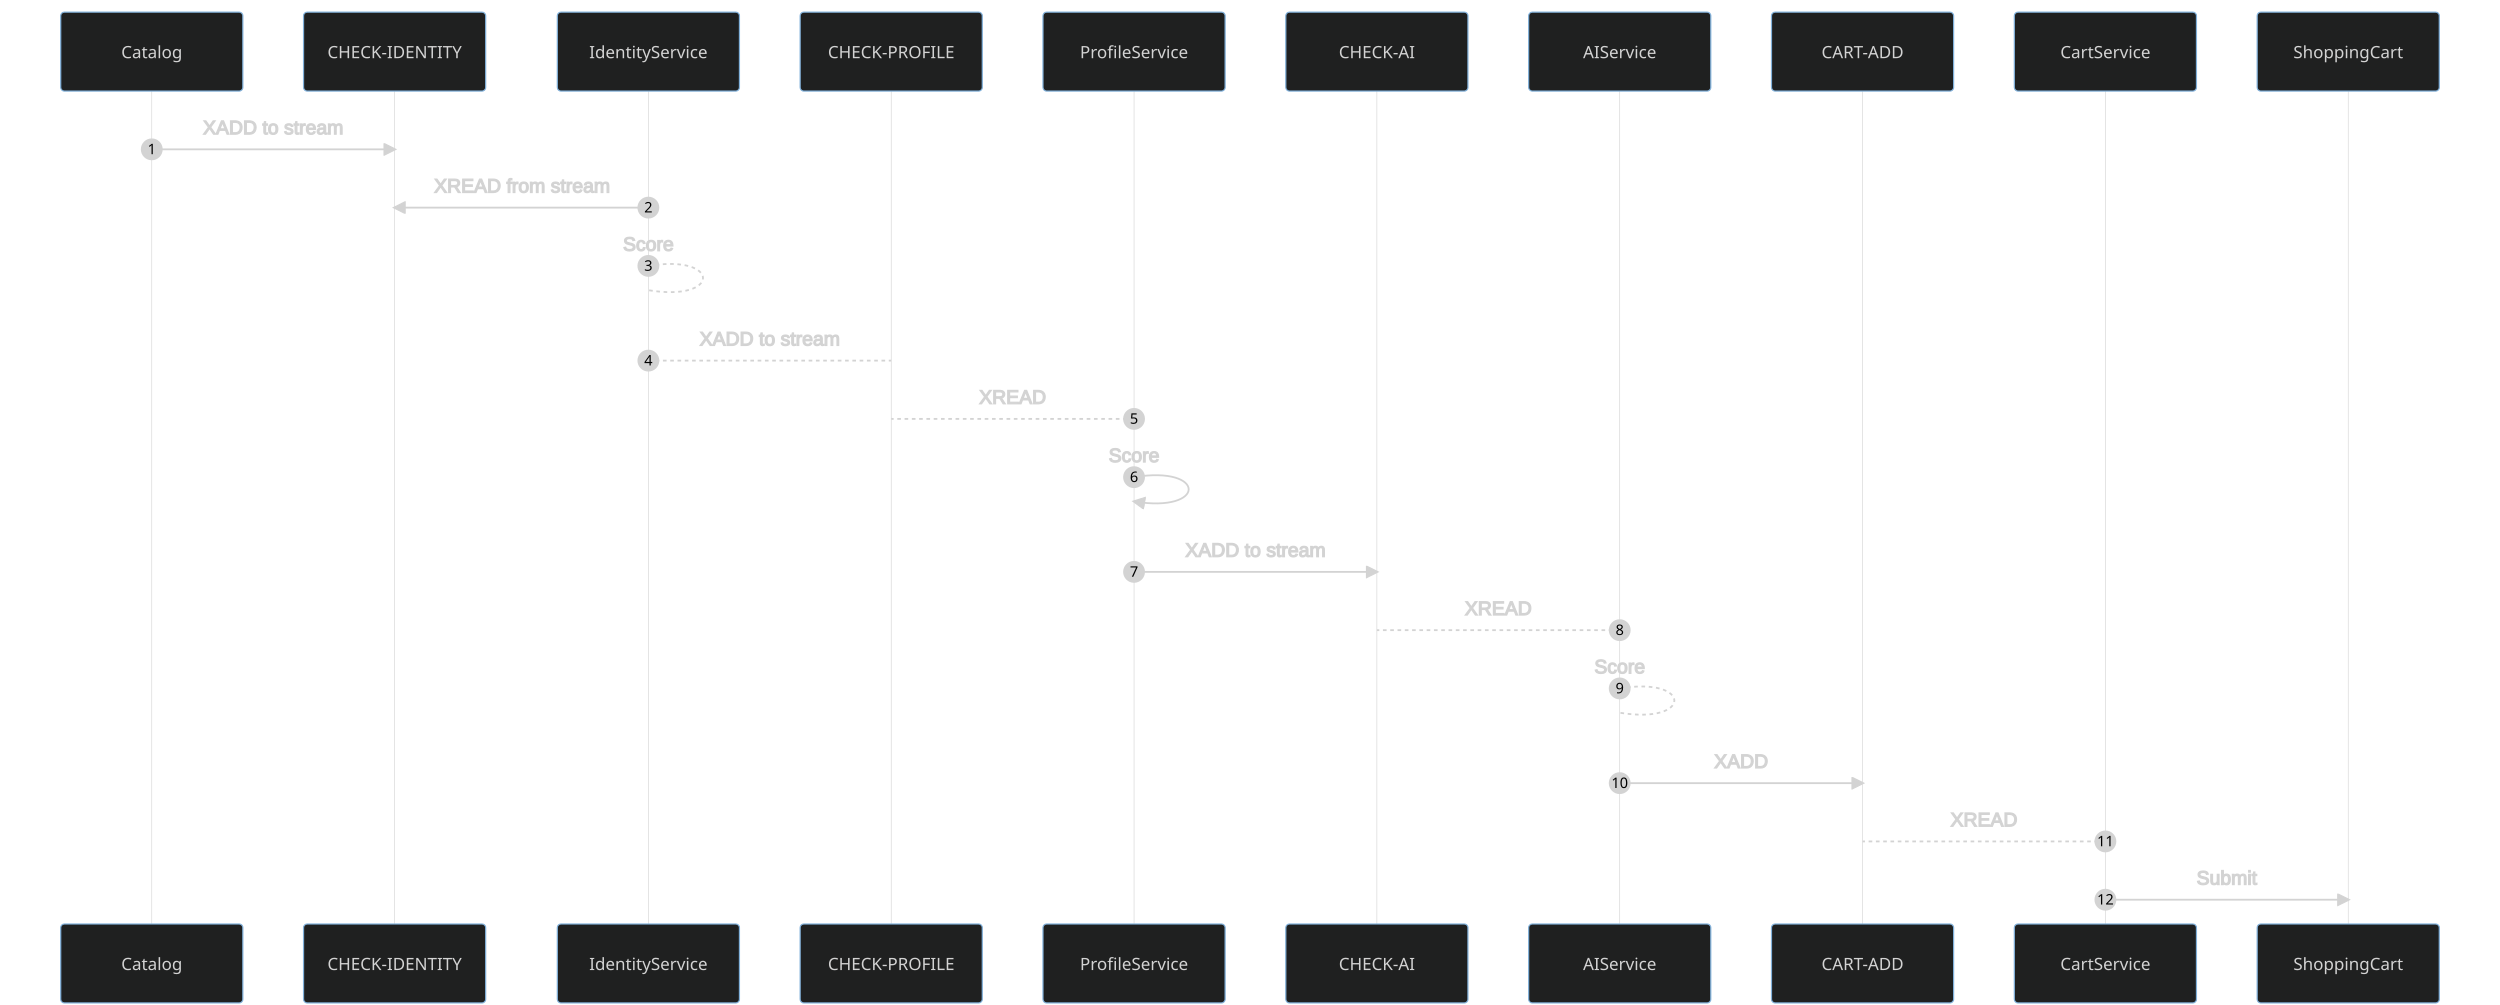
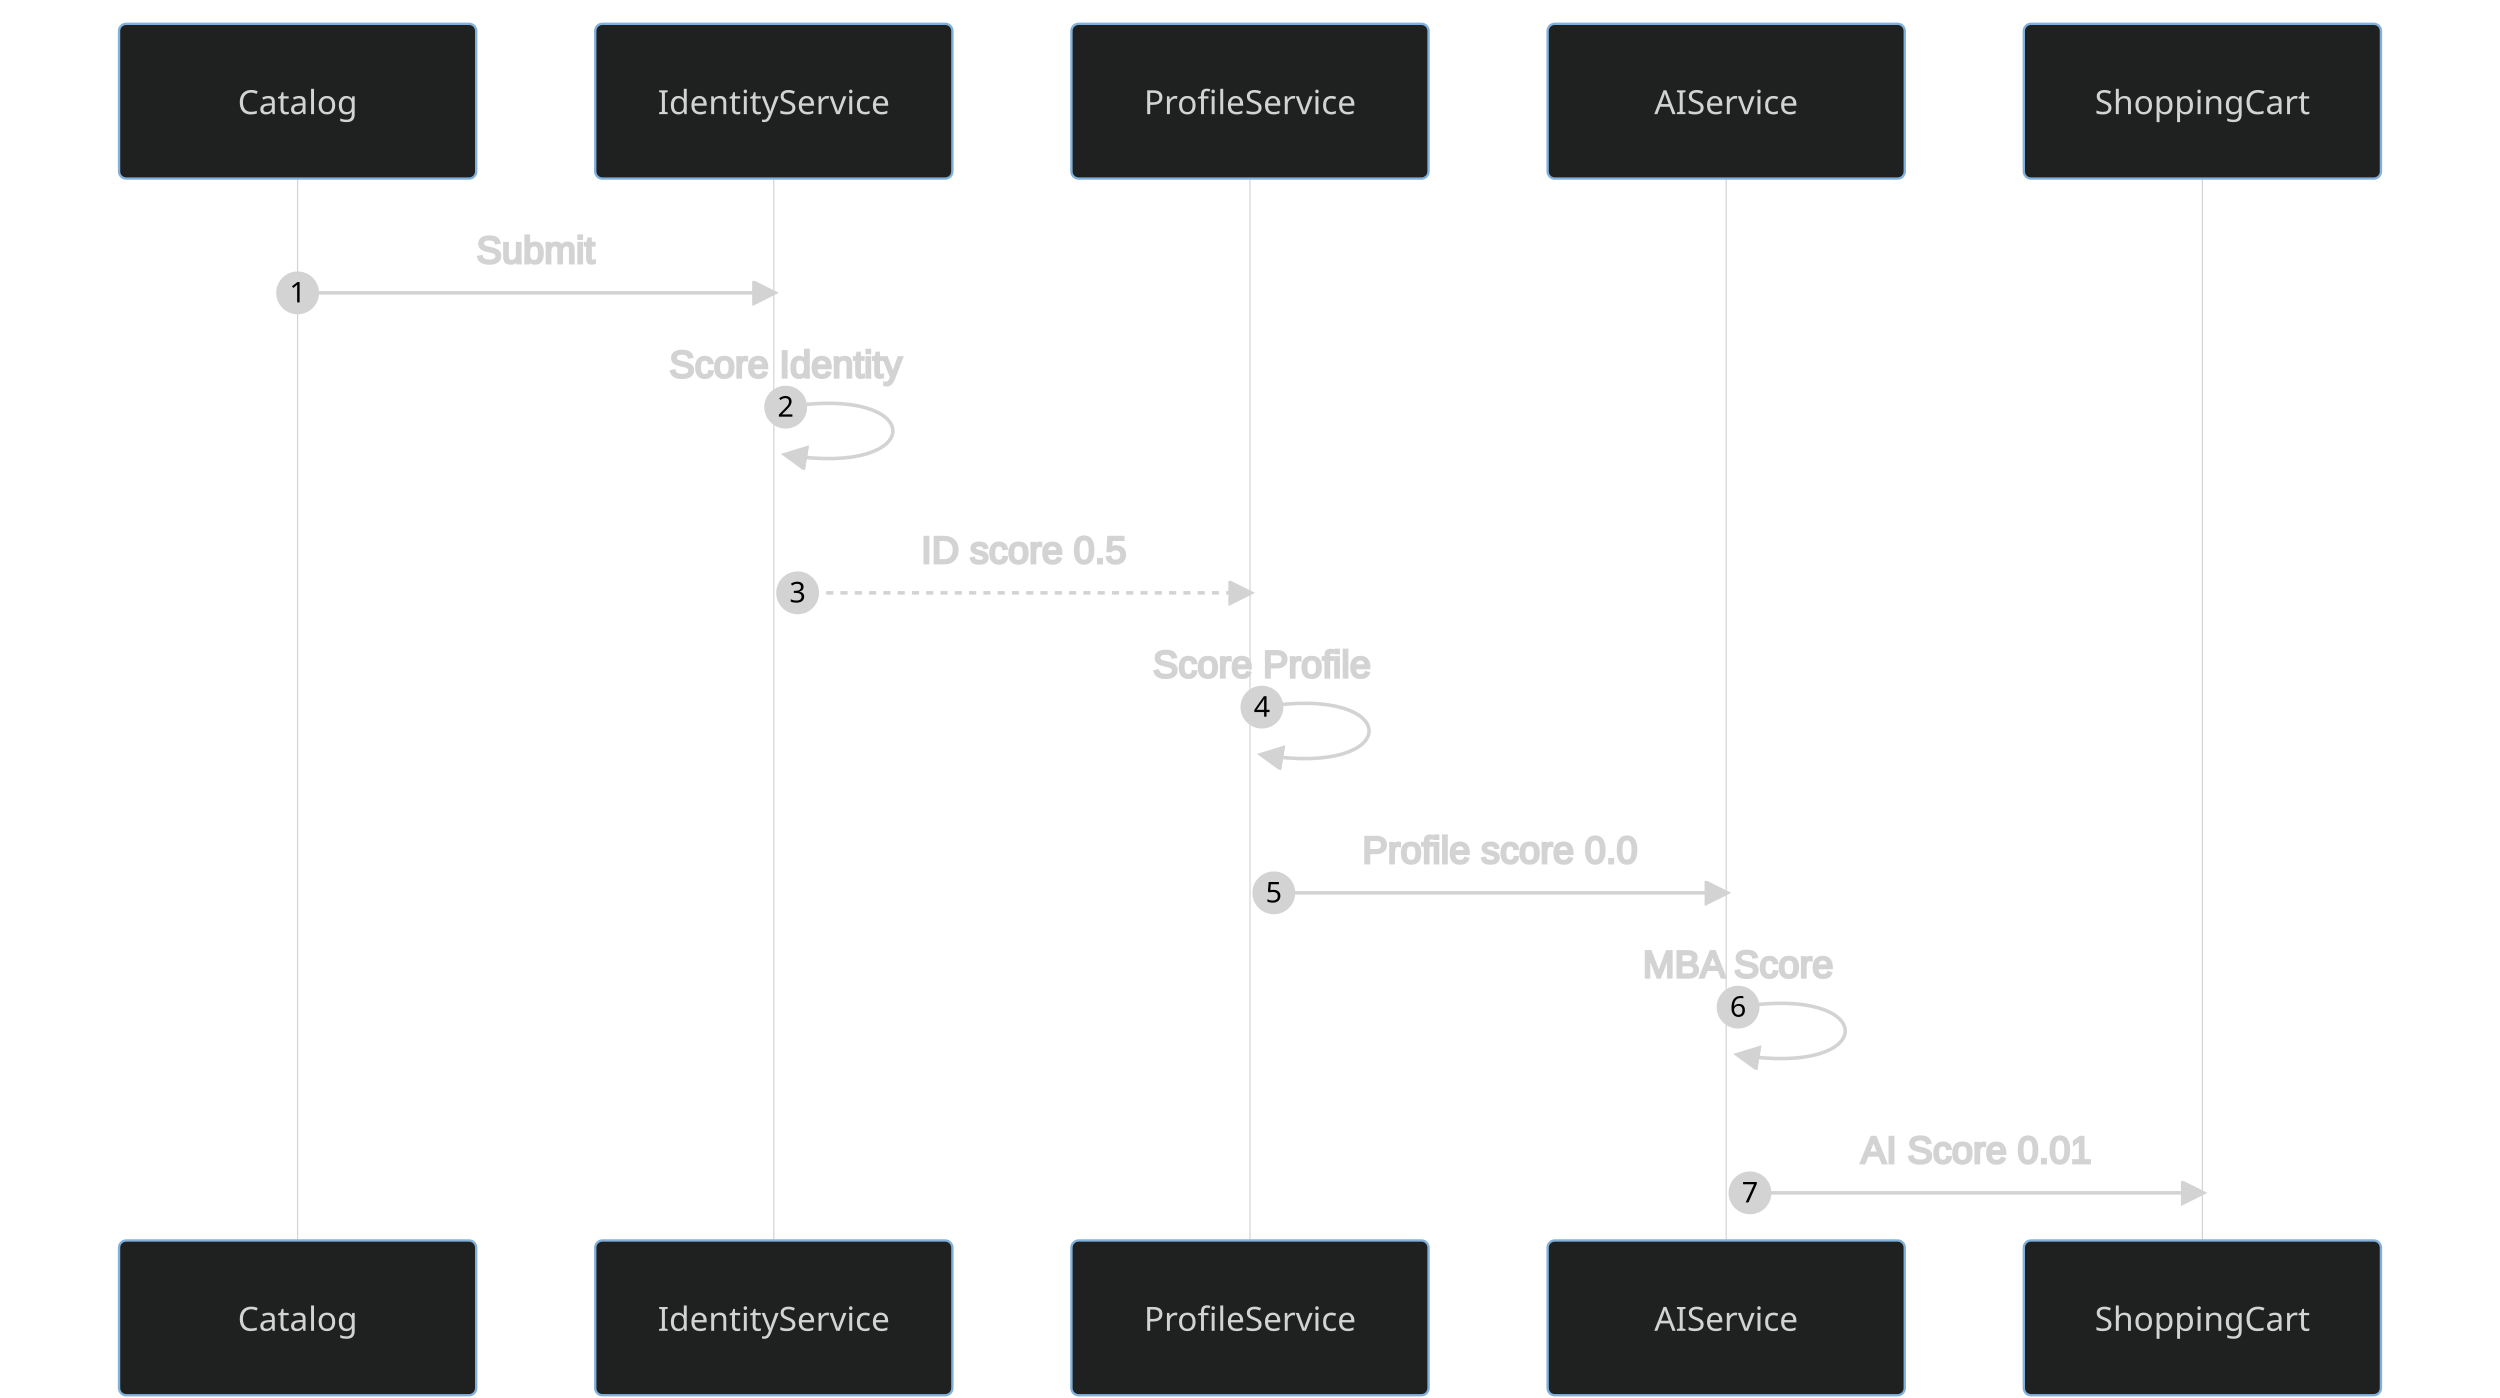
- <svg xmlns="http://www.w3.org/2000/svg" id="mermaid-1618615457510" width="100%" height="827" style="max-width: 2059px;" viewBox="-50 -10 2059 827">
-   <style>#mermaid-1618615457510{font-family:"trebuchet ms",verdana,arial,sans-serif;font-size:16px;fill:#ccc;}#mermaid-1618615457510 .error-icon{fill:#a44141;}#mermaid-1618615457510 .error-text{fill:#ddd;stroke:#ddd;}#mermaid-1618615457510 .edge-thickness-normal{stroke-width:2px;}#mermaid-1618615457510 .edge-thickness-thick{stroke-width:3.5px;}#mermaid-1618615457510 .edge-pattern-solid{stroke-dasharray:0;}#mermaid-1618615457510 .edge-pattern-dashed{stroke-dasharray:3;}#mermaid-1618615457510 .edge-pattern-dotted{stroke-dasharray:2;}#mermaid-1618615457510 .marker{fill:lightgrey;stroke:lightgrey;}#mermaid-1618615457510 .marker.cross{stroke:lightgrey;}#mermaid-1618615457510 svg{font-family:"trebuchet ms",verdana,arial,sans-serif;font-size:16px;}#mermaid-1618615457510 .actor{stroke:#81B1DB;fill:#1f2020;}#mermaid-1618615457510 text.actor &gt; tspan{fill:lightgrey;stroke:none;}#mermaid-1618615457510 .actor-line{stroke:lightgrey;}#mermaid-1618615457510 .messageLine0{stroke-width:1.5;stroke-dasharray:none;stroke:lightgrey;}#mermaid-1618615457510 .messageLine1{stroke-width:1.5;stroke-dasharray:2,2;stroke:lightgrey;}#mermaid-1618615457510 #arrowhead path{fill:lightgrey;stroke:lightgrey;}#mermaid-1618615457510 .sequenceNumber{fill:black;}#mermaid-1618615457510 #sequencenumber{fill:lightgrey;}#mermaid-1618615457510 #crosshead path{fill:lightgrey;stroke:lightgrey;}#mermaid-1618615457510 .messageText{fill:lightgrey;stroke:lightgrey;}#mermaid-1618615457510 .labelBox{stroke:#81B1DB;fill:#1f2020;}#mermaid-1618615457510 .labelText,#mermaid-1618615457510 .labelText &gt; tspan{fill:lightgrey;stroke:none;}#mermaid-1618615457510 .loopText,#mermaid-1618615457510 .loopText &gt; tspan{fill:lightgrey;stroke:none;}#mermaid-1618615457510 .loopLine{stroke-width:2px;stroke-dasharray:2,2;stroke:#81B1DB;fill:#81B1DB;}#mermaid-1618615457510 .note{stroke:rgba(255,255,255,0.25);fill:#fff5ad;}#mermaid-1618615457510 .noteText,#mermaid-1618615457510 .noteText &gt; tspan{fill:#1f2020;stroke:none;}#mermaid-1618615457510 .activation0{fill:hsl(180,1.587%,28.353%);stroke:#81B1DB;}#mermaid-1618615457510 .activation1{fill:hsl(180,1.587%,28.353%);stroke:#81B1DB;}#mermaid-1618615457510 .activation2{fill:hsl(180,1.587%,28.353%);stroke:#81B1DB;}#mermaid-1618615457510:root{--mermaid-font-family:"trebuchet ms",verdana,arial,sans-serif;}#mermaid-1618615457510 sequence{fill:apa;}</style>
+ <svg xmlns="http://www.w3.org/2000/svg" id="graph-div" width="100%" height="587" style="max-width: 1050px;" viewBox="-50 -10 1050 587">
+   <style>#graph-div{font-family:"trebuchet ms",verdana,arial,sans-serif;font-size:16px;fill:#ccc;}#graph-div .error-icon{fill:#a44141;}#graph-div .error-text{fill:#ddd;stroke:#ddd;}#graph-div .edge-thickness-normal{stroke-width:2px;}#graph-div .edge-thickness-thick{stroke-width:3.5px;}#graph-div .edge-pattern-solid{stroke-dasharray:0;}#graph-div .edge-pattern-dashed{stroke-dasharray:3;}#graph-div .edge-pattern-dotted{stroke-dasharray:2;}#graph-div .marker{fill:lightgrey;stroke:lightgrey;}#graph-div .marker.cross{stroke:lightgrey;}#graph-div svg{font-family:"trebuchet ms",verdana,arial,sans-serif;font-size:16px;}#graph-div .actor{stroke:#81B1DB;fill:#1f2020;}#graph-div text.actor &gt; tspan{fill:lightgrey;stroke:none;}#graph-div .actor-line{stroke:lightgrey;}#graph-div .messageLine0{stroke-width:1.5;stroke-dasharray:none;stroke:lightgrey;}#graph-div .messageLine1{stroke-width:1.5;stroke-dasharray:2,2;stroke:lightgrey;}#graph-div #arrowhead path{fill:lightgrey;stroke:lightgrey;}#graph-div .sequenceNumber{fill:black;}#graph-div #sequencenumber{fill:lightgrey;}#graph-div #crosshead path{fill:lightgrey;stroke:lightgrey;}#graph-div .messageText{fill:lightgrey;stroke:lightgrey;}#graph-div .labelBox{stroke:#81B1DB;fill:#1f2020;}#graph-div .labelText,#graph-div .labelText &gt; tspan{fill:lightgrey;stroke:none;}#graph-div .loopText,#graph-div .loopText &gt; tspan{fill:lightgrey;stroke:none;}#graph-div .loopLine{stroke-width:2px;stroke-dasharray:2,2;stroke:#81B1DB;fill:#81B1DB;}#graph-div .note{stroke:hsl(180,0%,18.353%);fill:hsl(180,1.587%,28.353%);}#graph-div .noteText,#graph-div .noteText &gt; tspan{fill:rgb(183.848,181.552,181.552);stroke:none;}#graph-div .activation0{fill:hsl(180,1.587%,28.353%);stroke:#81B1DB;}#graph-div .activation1{fill:hsl(180,1.587%,28.353%);stroke:#81B1DB;}#graph-div .activation2{fill:hsl(180,1.587%,28.353%);stroke:#81B1DB;}#graph-div:root{--mermaid-font-family:"trebuchet ms",verdana,arial,sans-serif;}</style>
  <g />
  <g>
-     <line id="actor1876" x1="75" y1="5" x2="75" y2="816" class="actor-line" stroke-width="0.5px" stroke="#999" />
+     <line id="actor1049" x1="75" y1="5" x2="75" y2="576" class="actor-line" stroke-width="0.5px" stroke="#999" />
    <rect x="0" y="0" fill="#eaeaea" stroke="#666" width="150" height="65" rx="3" ry="3" class="actor" />
    <text x="75" y="32.5" dominant-baseline="central" alignment-baseline="central" class="actor" style="text-anchor: middle; font-size: 14px; font-weight: 400; font-family: Open-Sans, sans-serif;">
      <tspan x="75" dy="0">Catalog</tspan>
    </text>
  </g>
  <g>
-     <line id="actor1877" x1="275" y1="5" x2="275" y2="816" class="actor-line" stroke-width="0.5px" stroke="#999" />
+     <line id="actor1050" x1="275" y1="5" x2="275" y2="576" class="actor-line" stroke-width="0.5px" stroke="#999" />
    <rect x="200" y="0" fill="#eaeaea" stroke="#666" width="150" height="65" rx="3" ry="3" class="actor" />
    <text x="275" y="32.5" dominant-baseline="central" alignment-baseline="central" class="actor" style="text-anchor: middle; font-size: 14px; font-weight: 400; font-family: Open-Sans, sans-serif;">
-       <tspan x="275" dy="0">CHECK-IDENTITY</tspan>
+       <tspan x="275" dy="0">IdentityService</tspan>
    </text>
  </g>
  <g>
-     <line id="actor1878" x1="484" y1="5" x2="484" y2="816" class="actor-line" stroke-width="0.5px" stroke="#999" />
-     <rect x="409" y="0" fill="#eaeaea" stroke="#666" width="150" height="65" rx="3" ry="3" class="actor" />
-     <text x="484" y="32.5" dominant-baseline="central" alignment-baseline="central" class="actor" style="text-anchor: middle; font-size: 14px; font-weight: 400; font-family: Open-Sans, sans-serif;">
-       <tspan x="484" dy="0">IdentityService</tspan>
+     <line id="actor1051" x1="475" y1="5" x2="475" y2="576" class="actor-line" stroke-width="0.5px" stroke="#999" />
+     <rect x="400" y="0" fill="#eaeaea" stroke="#666" width="150" height="65" rx="3" ry="3" class="actor" />
+     <text x="475" y="32.5" dominant-baseline="central" alignment-baseline="central" class="actor" style="text-anchor: middle; font-size: 14px; font-weight: 400; font-family: Open-Sans, sans-serif;">
+       <tspan x="475" dy="0">ProfileService</tspan>
    </text>
  </g>
  <g>
-     <line id="actor1879" x1="684" y1="5" x2="684" y2="816" class="actor-line" stroke-width="0.5px" stroke="#999" />
-     <rect x="609" y="0" fill="#eaeaea" stroke="#666" width="150" height="65" rx="3" ry="3" class="actor" />
-     <text x="684" y="32.5" dominant-baseline="central" alignment-baseline="central" class="actor" style="text-anchor: middle; font-size: 14px; font-weight: 400; font-family: Open-Sans, sans-serif;">
-       <tspan x="684" dy="0">CHECK-PROFILE</tspan>
+     <line id="actor1052" x1="675" y1="5" x2="675" y2="576" class="actor-line" stroke-width="0.5px" stroke="#999" />
+     <rect x="600" y="0" fill="#eaeaea" stroke="#666" width="150" height="65" rx="3" ry="3" class="actor" />
+     <text x="675" y="32.5" dominant-baseline="central" alignment-baseline="central" class="actor" style="text-anchor: middle; font-size: 14px; font-weight: 400; font-family: Open-Sans, sans-serif;">
+       <tspan x="675" dy="0">AIService</tspan>
    </text>
  </g>
  <g>
-     <line id="actor1880" x1="884" y1="5" x2="884" y2="816" class="actor-line" stroke-width="0.5px" stroke="#999" />
-     <rect x="809" y="0" fill="#eaeaea" stroke="#666" width="150" height="65" rx="3" ry="3" class="actor" />
-     <text x="884" y="32.5" dominant-baseline="central" alignment-baseline="central" class="actor" style="text-anchor: middle; font-size: 14px; font-weight: 400; font-family: Open-Sans, sans-serif;">
-       <tspan x="884" dy="0">ProfileService</tspan>
-     </text>
-   </g>
-   <g>
-     <line id="actor1881" x1="1084" y1="5" x2="1084" y2="816" class="actor-line" stroke-width="0.5px" stroke="#999" />
-     <rect x="1009" y="0" fill="#eaeaea" stroke="#666" width="150" height="65" rx="3" ry="3" class="actor" />
-     <text x="1084" y="32.5" dominant-baseline="central" alignment-baseline="central" class="actor" style="text-anchor: middle; font-size: 14px; font-weight: 400; font-family: Open-Sans, sans-serif;">
-       <tspan x="1084" dy="0">CHECK-AI</tspan>
-     </text>
-   </g>
-   <g>
-     <line id="actor1882" x1="1284" y1="5" x2="1284" y2="816" class="actor-line" stroke-width="0.5px" stroke="#999" />
-     <rect x="1209" y="0" fill="#eaeaea" stroke="#666" width="150" height="65" rx="3" ry="3" class="actor" />
-     <text x="1284" y="32.5" dominant-baseline="central" alignment-baseline="central" class="actor" style="text-anchor: middle; font-size: 14px; font-weight: 400; font-family: Open-Sans, sans-serif;">
-       <tspan x="1284" dy="0">AIService</tspan>
-     </text>
-   </g>
-   <g>
-     <line id="actor1883" x1="1484" y1="5" x2="1484" y2="816" class="actor-line" stroke-width="0.5px" stroke="#999" />
-     <rect x="1409" y="0" fill="#eaeaea" stroke="#666" width="150" height="65" rx="3" ry="3" class="actor" />
-     <text x="1484" y="32.5" dominant-baseline="central" alignment-baseline="central" class="actor" style="text-anchor: middle; font-size: 14px; font-weight: 400; font-family: Open-Sans, sans-serif;">
-       <tspan x="1484" dy="0">CART-ADD</tspan>
-     </text>
-   </g>
-   <g>
-     <line id="actor1884" x1="1684" y1="5" x2="1684" y2="816" class="actor-line" stroke-width="0.5px" stroke="#999" />
-     <rect x="1609" y="0" fill="#eaeaea" stroke="#666" width="150" height="65" rx="3" ry="3" class="actor" />
-     <text x="1684" y="32.5" dominant-baseline="central" alignment-baseline="central" class="actor" style="text-anchor: middle; font-size: 14px; font-weight: 400; font-family: Open-Sans, sans-serif;">
-       <tspan x="1684" dy="0">CartService</tspan>
-     </text>
-   </g>
-   <g>
-     <line id="actor1885" x1="1884" y1="5" x2="1884" y2="816" class="actor-line" stroke-width="0.5px" stroke="#999" />
-     <rect x="1809" y="0" fill="#eaeaea" stroke="#666" width="150" height="65" rx="3" ry="3" class="actor" />
-     <text x="1884" y="32.5" dominant-baseline="central" alignment-baseline="central" class="actor" style="text-anchor: middle; font-size: 14px; font-weight: 400; font-family: Open-Sans, sans-serif;">
-       <tspan x="1884" dy="0">ShoppingCart</tspan>
+     <line id="actor1053" x1="875" y1="5" x2="875" y2="576" class="actor-line" stroke-width="0.5px" stroke="#999" />
+     <rect x="800" y="0" fill="#eaeaea" stroke="#666" width="150" height="65" rx="3" ry="3" class="actor" />
+     <text x="875" y="32.5" dominant-baseline="central" alignment-baseline="central" class="actor" style="text-anchor: middle; font-size: 14px; font-weight: 400; font-family: Open-Sans, sans-serif;">
+       <tspan x="875" dy="0">ShoppingCart</tspan>
    </text>
  </g>
  <defs>
    <marker id="arrowhead" refX="9" refY="5" markerUnits="userSpaceOnUse" markerWidth="12" markerHeight="12" orient="auto">
      <path d="M 0 0 L 10 5 L 0 10 z" />
    </marker>
  </defs>
  <defs>
    <marker id="crosshead" markerWidth="15" markerHeight="8" orient="auto" refX="16" refY="4">
      <path fill="black" stroke="#000000" stroke-width="1px" d="M 9,2 V 6 L16,4 Z" style="stroke-dasharray: 0, 0;" />
      <path fill="none" stroke="#000000" stroke-width="1px" d="M 0,1 L 6,7 M 6,1 L 0,7" style="stroke-dasharray: 0, 0;" />
    </marker>
  </defs>
  <defs>
    <marker id="filled-head" refX="18" refY="7" markerWidth="20" markerHeight="28" orient="auto">
      <path d="M 18,7 L9,13 L14,7 L9,1 Z" />
    </marker>
  </defs>
  <defs>
    <marker id="sequencenumber" refX="15" refY="15" markerWidth="60" markerHeight="40" orient="auto">
      <circle cx="15" cy="15" r="6" />
    </marker>
  </defs>
-   <text x="175" y="80" text-anchor="middle" dominant-baseline="middle" alignment-baseline="middle" class="messageText" dy="1em" style="font-family: &quot;trebuchet ms&quot;, verdana, arial, sans-serif; font-size: 16px; font-weight: 400;">XADD to stream</text>
+   <text x="175" y="80" text-anchor="middle" dominant-baseline="middle" alignment-baseline="middle" class="messageText" dy="1em" style="font-family: &quot;trebuchet ms&quot;, verdana, arial, sans-serif; font-size: 16px; font-weight: 400;">Submit</text>
  <line x1="75" y1="113" x2="275" y2="113" class="messageLine0" stroke-width="2" stroke="none" marker-end="url(#arrowhead)" marker-start="url(#sequencenumber)" style="fill: none;" />
  <text x="75" y="117" font-family="sans-serif" font-size="12px" text-anchor="middle" textLength="16px" class="sequenceNumber">1</text>
-   <text x="380" y="128" text-anchor="middle" dominant-baseline="middle" alignment-baseline="middle" class="messageText" dy="1em" style="font-family: &quot;trebuchet ms&quot;, verdana, arial, sans-serif; font-size: 16px; font-weight: 400;">XREAD from stream</text>
-   <line x1="484" y1="161" x2="275" y2="161" class="messageLine0" stroke-width="2" stroke="none" marker-end="url(#arrowhead)" marker-start="url(#sequencenumber)" style="fill: none;" />
-   <text x="484" y="165" font-family="sans-serif" font-size="12px" text-anchor="middle" textLength="16px" class="sequenceNumber">2</text>
-   <text x="484" y="176" text-anchor="middle" dominant-baseline="middle" alignment-baseline="middle" class="messageText" dy="1em" style="font-family: &quot;trebuchet ms&quot;, verdana, arial, sans-serif; font-size: 16px; font-weight: 400;">Score</text>
-   <path d="M 484,209 C 544,199 544,239 484,229" class="messageLine1" stroke-width="2" stroke="none" marker-start="url(#sequencenumber)" style="stroke-dasharray: 3, 3; fill: none;" />
-   <text x="484" y="213" font-family="sans-serif" font-size="12px" text-anchor="middle" textLength="16px" class="sequenceNumber">3</text>
-   <text x="584" y="254" text-anchor="middle" dominant-baseline="middle" alignment-baseline="middle" class="messageText" dy="1em" style="font-family: &quot;trebuchet ms&quot;, verdana, arial, sans-serif; font-size: 16px; font-weight: 400;">XADD to stream</text>
-   <line x1="484" y1="287" x2="684" y2="287" class="messageLine1" stroke-width="2" stroke="none" marker-start="url(#sequencenumber)" style="stroke-dasharray: 3, 3; fill: none;" />
-   <text x="484" y="291" font-family="sans-serif" font-size="12px" text-anchor="middle" textLength="16px" class="sequenceNumber">4</text>
-   <text x="784" y="302" text-anchor="middle" dominant-baseline="middle" alignment-baseline="middle" class="messageText" dy="1em" style="font-family: &quot;trebuchet ms&quot;, verdana, arial, sans-serif; font-size: 16px; font-weight: 400;">XREAD</text>
-   <line x1="884" y1="335" x2="684" y2="335" class="messageLine1" stroke-width="2" stroke="none" marker-start="url(#sequencenumber)" style="stroke-dasharray: 3, 3; fill: none;" />
-   <text x="884" y="339" font-family="sans-serif" font-size="12px" text-anchor="middle" textLength="16px" class="sequenceNumber">5</text>
-   <text x="884" y="350" text-anchor="middle" dominant-baseline="middle" alignment-baseline="middle" class="messageText" dy="1em" style="font-family: &quot;trebuchet ms&quot;, verdana, arial, sans-serif; font-size: 16px; font-weight: 400;">Score</text>
-   <path d="M 884,383 C 944,373 944,413 884,403" class="messageLine0" stroke-width="2" stroke="none" marker-end="url(#arrowhead)" marker-start="url(#sequencenumber)" style="fill: none;" />
-   <text x="884" y="387" font-family="sans-serif" font-size="12px" text-anchor="middle" textLength="16px" class="sequenceNumber">6</text>
-   <text x="984" y="428" text-anchor="middle" dominant-baseline="middle" alignment-baseline="middle" class="messageText" dy="1em" style="font-family: &quot;trebuchet ms&quot;, verdana, arial, sans-serif; font-size: 16px; font-weight: 400;">XADD to stream</text>
-   <line x1="884" y1="461" x2="1084" y2="461" class="messageLine0" stroke-width="2" stroke="none" marker-end="url(#arrowhead)" marker-start="url(#sequencenumber)" style="fill: none;" />
-   <text x="884" y="465" font-family="sans-serif" font-size="12px" text-anchor="middle" textLength="16px" class="sequenceNumber">7</text>
-   <text x="1184" y="476" text-anchor="middle" dominant-baseline="middle" alignment-baseline="middle" class="messageText" dy="1em" style="font-family: &quot;trebuchet ms&quot;, verdana, arial, sans-serif; font-size: 16px; font-weight: 400;">XREAD</text>
-   <line x1="1284" y1="509" x2="1084" y2="509" class="messageLine1" stroke-width="2" stroke="none" marker-start="url(#sequencenumber)" style="stroke-dasharray: 3, 3; fill: none;" />
-   <text x="1284" y="513" font-family="sans-serif" font-size="12px" text-anchor="middle" textLength="16px" class="sequenceNumber">8</text>
-   <text x="1284" y="524" text-anchor="middle" dominant-baseline="middle" alignment-baseline="middle" class="messageText" dy="1em" style="font-family: &quot;trebuchet ms&quot;, verdana, arial, sans-serif; font-size: 16px; font-weight: 400;">Score</text>
-   <path d="M 1284,557 C 1344,547 1344,587 1284,577" class="messageLine1" stroke-width="2" stroke="none" marker-start="url(#sequencenumber)" style="stroke-dasharray: 3, 3; fill: none;" />
-   <text x="1284" y="561" font-family="sans-serif" font-size="12px" text-anchor="middle" textLength="16px" class="sequenceNumber">9</text>
-   <text x="1384" y="602" text-anchor="middle" dominant-baseline="middle" alignment-baseline="middle" class="messageText" dy="1em" style="font-family: &quot;trebuchet ms&quot;, verdana, arial, sans-serif; font-size: 16px; font-weight: 400;">XADD</text>
-   <line x1="1284" y1="635" x2="1484" y2="635" class="messageLine0" stroke-width="2" stroke="none" marker-end="url(#arrowhead)" marker-start="url(#sequencenumber)" style="fill: none;" />
-   <text x="1284" y="639" font-family="sans-serif" font-size="12px" text-anchor="middle" textLength="16px" class="sequenceNumber">10</text>
-   <text x="1584" y="650" text-anchor="middle" dominant-baseline="middle" alignment-baseline="middle" class="messageText" dy="1em" style="font-family: &quot;trebuchet ms&quot;, verdana, arial, sans-serif; font-size: 16px; font-weight: 400;">XREAD</text>
-   <line x1="1684" y1="683" x2="1484" y2="683" class="messageLine1" stroke-width="2" stroke="none" marker-start="url(#sequencenumber)" style="stroke-dasharray: 3, 3; fill: none;" />
-   <text x="1684" y="687" font-family="sans-serif" font-size="12px" text-anchor="middle" textLength="16px" class="sequenceNumber">11</text>
-   <text x="1784" y="698" text-anchor="middle" dominant-baseline="middle" alignment-baseline="middle" class="messageText" dy="1em" style="font-family: &quot;trebuchet ms&quot;, verdana, arial, sans-serif; font-size: 16px; font-weight: 400;">Submit</text>
-   <line x1="1684" y1="731" x2="1884" y2="731" class="messageLine0" stroke-width="2" stroke="none" marker-end="url(#arrowhead)" marker-start="url(#sequencenumber)" style="fill: none;" />
-   <text x="1684" y="735" font-family="sans-serif" font-size="12px" text-anchor="middle" textLength="16px" class="sequenceNumber">12</text>
+   <g />
+   <text x="280" y="128" text-anchor="middle" dominant-baseline="middle" alignment-baseline="middle" class="messageText" dy="1em" style="font-family: &quot;trebuchet ms&quot;, verdana, arial, sans-serif; font-size: 16px; font-weight: 400;">Score Identity</text>
+   <path d="M 280,161 C 340,151 340,191 280,181" class="messageLine0" stroke-width="2" stroke="none" marker-end="url(#arrowhead)" marker-start="url(#sequencenumber)" style="fill: none;" />
+   <text x="280" y="165" font-family="sans-serif" font-size="12px" text-anchor="middle" textLength="16px" class="sequenceNumber">2</text>
+   <g />
+   <text x="380" y="206" text-anchor="middle" dominant-baseline="middle" alignment-baseline="middle" class="messageText" dy="1em" style="font-family: &quot;trebuchet ms&quot;, verdana, arial, sans-serif; font-size: 16px; font-weight: 400;">ID score 0.5</text>
+   <line x1="285" y1="239" x2="475" y2="239" class="messageLine1" stroke-width="2" stroke="none" marker-end="url(#arrowhead)" marker-start="url(#sequencenumber)" style="stroke-dasharray: 3, 3; fill: none;" />
+   <text x="285" y="243" font-family="sans-serif" font-size="12px" text-anchor="middle" textLength="16px" class="sequenceNumber">3</text>
+   <g />
+   <text x="480" y="254" text-anchor="middle" dominant-baseline="middle" alignment-baseline="middle" class="messageText" dy="1em" style="font-family: &quot;trebuchet ms&quot;, verdana, arial, sans-serif; font-size: 16px; font-weight: 400;">Score Profile</text>
+   <path d="M 480,287 C 540,277 540,317 480,307" class="messageLine0" stroke-width="2" stroke="none" marker-end="url(#arrowhead)" marker-start="url(#sequencenumber)" style="fill: none;" />
+   <text x="480" y="291" font-family="sans-serif" font-size="12px" text-anchor="middle" textLength="16px" class="sequenceNumber">4</text>
+   <g />
+   <text x="580" y="332" text-anchor="middle" dominant-baseline="middle" alignment-baseline="middle" class="messageText" dy="1em" style="font-family: &quot;trebuchet ms&quot;, verdana, arial, sans-serif; font-size: 16px; font-weight: 400;">Profile score 0.0</text>
+   <line x1="485" y1="365" x2="675" y2="365" class="messageLine0" stroke-width="2" stroke="none" marker-end="url(#arrowhead)" marker-start="url(#sequencenumber)" style="fill: none;" />
+   <text x="485" y="369" font-family="sans-serif" font-size="12px" text-anchor="middle" textLength="16px" class="sequenceNumber">5</text>
+   <g />
+   <text x="680" y="380" text-anchor="middle" dominant-baseline="middle" alignment-baseline="middle" class="messageText" dy="1em" style="font-family: &quot;trebuchet ms&quot;, verdana, arial, sans-serif; font-size: 16px; font-weight: 400;">MBA Score</text>
+   <path d="M 680,413 C 740,403 740,443 680,433" class="messageLine0" stroke-width="2" stroke="none" marker-end="url(#arrowhead)" marker-start="url(#sequencenumber)" style="fill: none;" />
+   <text x="680" y="417" font-family="sans-serif" font-size="12px" text-anchor="middle" textLength="16px" class="sequenceNumber">6</text>
+   <g />
+   <text x="780" y="458" text-anchor="middle" dominant-baseline="middle" alignment-baseline="middle" class="messageText" dy="1em" style="font-family: &quot;trebuchet ms&quot;, verdana, arial, sans-serif; font-size: 16px; font-weight: 400;">AI Score 0.01</text>
+   <line x1="685" y1="491" x2="875" y2="491" class="messageLine0" stroke-width="2" stroke="none" marker-end="url(#arrowhead)" marker-start="url(#sequencenumber)" style="fill: none;" />
+   <text x="685" y="495" font-family="sans-serif" font-size="12px" text-anchor="middle" textLength="16px" class="sequenceNumber">7</text>
  <g>
-     <rect x="0" y="751" fill="#eaeaea" stroke="#666" width="150" height="65" rx="3" ry="3" class="actor" />
-     <text x="75" y="783.5" dominant-baseline="central" alignment-baseline="central" class="actor" style="text-anchor: middle; font-size: 14px; font-weight: 400; font-family: Open-Sans, sans-serif;">
+     <rect x="0" y="511" fill="#eaeaea" stroke="#666" width="150" height="65" rx="3" ry="3" class="actor" />
+     <text x="75" y="543.5" dominant-baseline="central" alignment-baseline="central" class="actor" style="text-anchor: middle; font-size: 14px; font-weight: 400; font-family: Open-Sans, sans-serif;">
      <tspan x="75" dy="0">Catalog</tspan>
    </text>
  </g>
  <g>
-     <rect x="200" y="751" fill="#eaeaea" stroke="#666" width="150" height="65" rx="3" ry="3" class="actor" />
-     <text x="275" y="783.5" dominant-baseline="central" alignment-baseline="central" class="actor" style="text-anchor: middle; font-size: 14px; font-weight: 400; font-family: Open-Sans, sans-serif;">
-       <tspan x="275" dy="0">CHECK-IDENTITY</tspan>
+     <rect x="200" y="511" fill="#eaeaea" stroke="#666" width="150" height="65" rx="3" ry="3" class="actor" />
+     <text x="275" y="543.5" dominant-baseline="central" alignment-baseline="central" class="actor" style="text-anchor: middle; font-size: 14px; font-weight: 400; font-family: Open-Sans, sans-serif;">
+       <tspan x="275" dy="0">IdentityService</tspan>
    </text>
  </g>
  <g>
-     <rect x="409" y="751" fill="#eaeaea" stroke="#666" width="150" height="65" rx="3" ry="3" class="actor" />
-     <text x="484" y="783.5" dominant-baseline="central" alignment-baseline="central" class="actor" style="text-anchor: middle; font-size: 14px; font-weight: 400; font-family: Open-Sans, sans-serif;">
-       <tspan x="484" dy="0">IdentityService</tspan>
+     <rect x="400" y="511" fill="#eaeaea" stroke="#666" width="150" height="65" rx="3" ry="3" class="actor" />
+     <text x="475" y="543.5" dominant-baseline="central" alignment-baseline="central" class="actor" style="text-anchor: middle; font-size: 14px; font-weight: 400; font-family: Open-Sans, sans-serif;">
+       <tspan x="475" dy="0">ProfileService</tspan>
    </text>
  </g>
  <g>
-     <rect x="609" y="751" fill="#eaeaea" stroke="#666" width="150" height="65" rx="3" ry="3" class="actor" />
-     <text x="684" y="783.5" dominant-baseline="central" alignment-baseline="central" class="actor" style="text-anchor: middle; font-size: 14px; font-weight: 400; font-family: Open-Sans, sans-serif;">
-       <tspan x="684" dy="0">CHECK-PROFILE</tspan>
+     <rect x="600" y="511" fill="#eaeaea" stroke="#666" width="150" height="65" rx="3" ry="3" class="actor" />
+     <text x="675" y="543.5" dominant-baseline="central" alignment-baseline="central" class="actor" style="text-anchor: middle; font-size: 14px; font-weight: 400; font-family: Open-Sans, sans-serif;">
+       <tspan x="675" dy="0">AIService</tspan>
    </text>
  </g>
  <g>
-     <rect x="809" y="751" fill="#eaeaea" stroke="#666" width="150" height="65" rx="3" ry="3" class="actor" />
-     <text x="884" y="783.5" dominant-baseline="central" alignment-baseline="central" class="actor" style="text-anchor: middle; font-size: 14px; font-weight: 400; font-family: Open-Sans, sans-serif;">
-       <tspan x="884" dy="0">ProfileService</tspan>
-     </text>
-   </g>
-   <g>
-     <rect x="1009" y="751" fill="#eaeaea" stroke="#666" width="150" height="65" rx="3" ry="3" class="actor" />
-     <text x="1084" y="783.5" dominant-baseline="central" alignment-baseline="central" class="actor" style="text-anchor: middle; font-size: 14px; font-weight: 400; font-family: Open-Sans, sans-serif;">
-       <tspan x="1084" dy="0">CHECK-AI</tspan>
-     </text>
-   </g>
-   <g>
-     <rect x="1209" y="751" fill="#eaeaea" stroke="#666" width="150" height="65" rx="3" ry="3" class="actor" />
-     <text x="1284" y="783.5" dominant-baseline="central" alignment-baseline="central" class="actor" style="text-anchor: middle; font-size: 14px; font-weight: 400; font-family: Open-Sans, sans-serif;">
-       <tspan x="1284" dy="0">AIService</tspan>
-     </text>
-   </g>
-   <g>
-     <rect x="1409" y="751" fill="#eaeaea" stroke="#666" width="150" height="65" rx="3" ry="3" class="actor" />
-     <text x="1484" y="783.5" dominant-baseline="central" alignment-baseline="central" class="actor" style="text-anchor: middle; font-size: 14px; font-weight: 400; font-family: Open-Sans, sans-serif;">
-       <tspan x="1484" dy="0">CART-ADD</tspan>
-     </text>
-   </g>
-   <g>
-     <rect x="1609" y="751" fill="#eaeaea" stroke="#666" width="150" height="65" rx="3" ry="3" class="actor" />
-     <text x="1684" y="783.5" dominant-baseline="central" alignment-baseline="central" class="actor" style="text-anchor: middle; font-size: 14px; font-weight: 400; font-family: Open-Sans, sans-serif;">
-       <tspan x="1684" dy="0">CartService</tspan>
-     </text>
-   </g>
-   <g>
-     <rect x="1809" y="751" fill="#eaeaea" stroke="#666" width="150" height="65" rx="3" ry="3" class="actor" />
-     <text x="1884" y="783.5" dominant-baseline="central" alignment-baseline="central" class="actor" style="text-anchor: middle; font-size: 14px; font-weight: 400; font-family: Open-Sans, sans-serif;">
-       <tspan x="1884" dy="0">ShoppingCart</tspan>
+     <rect x="800" y="511" fill="#eaeaea" stroke="#666" width="150" height="65" rx="3" ry="3" class="actor" />
+     <text x="875" y="543.5" dominant-baseline="central" alignment-baseline="central" class="actor" style="text-anchor: middle; font-size: 14px; font-weight: 400; font-family: Open-Sans, sans-serif;">
+       <tspan x="875" dy="0">ShoppingCart</tspan>
    </text>
  </g>
</svg>
